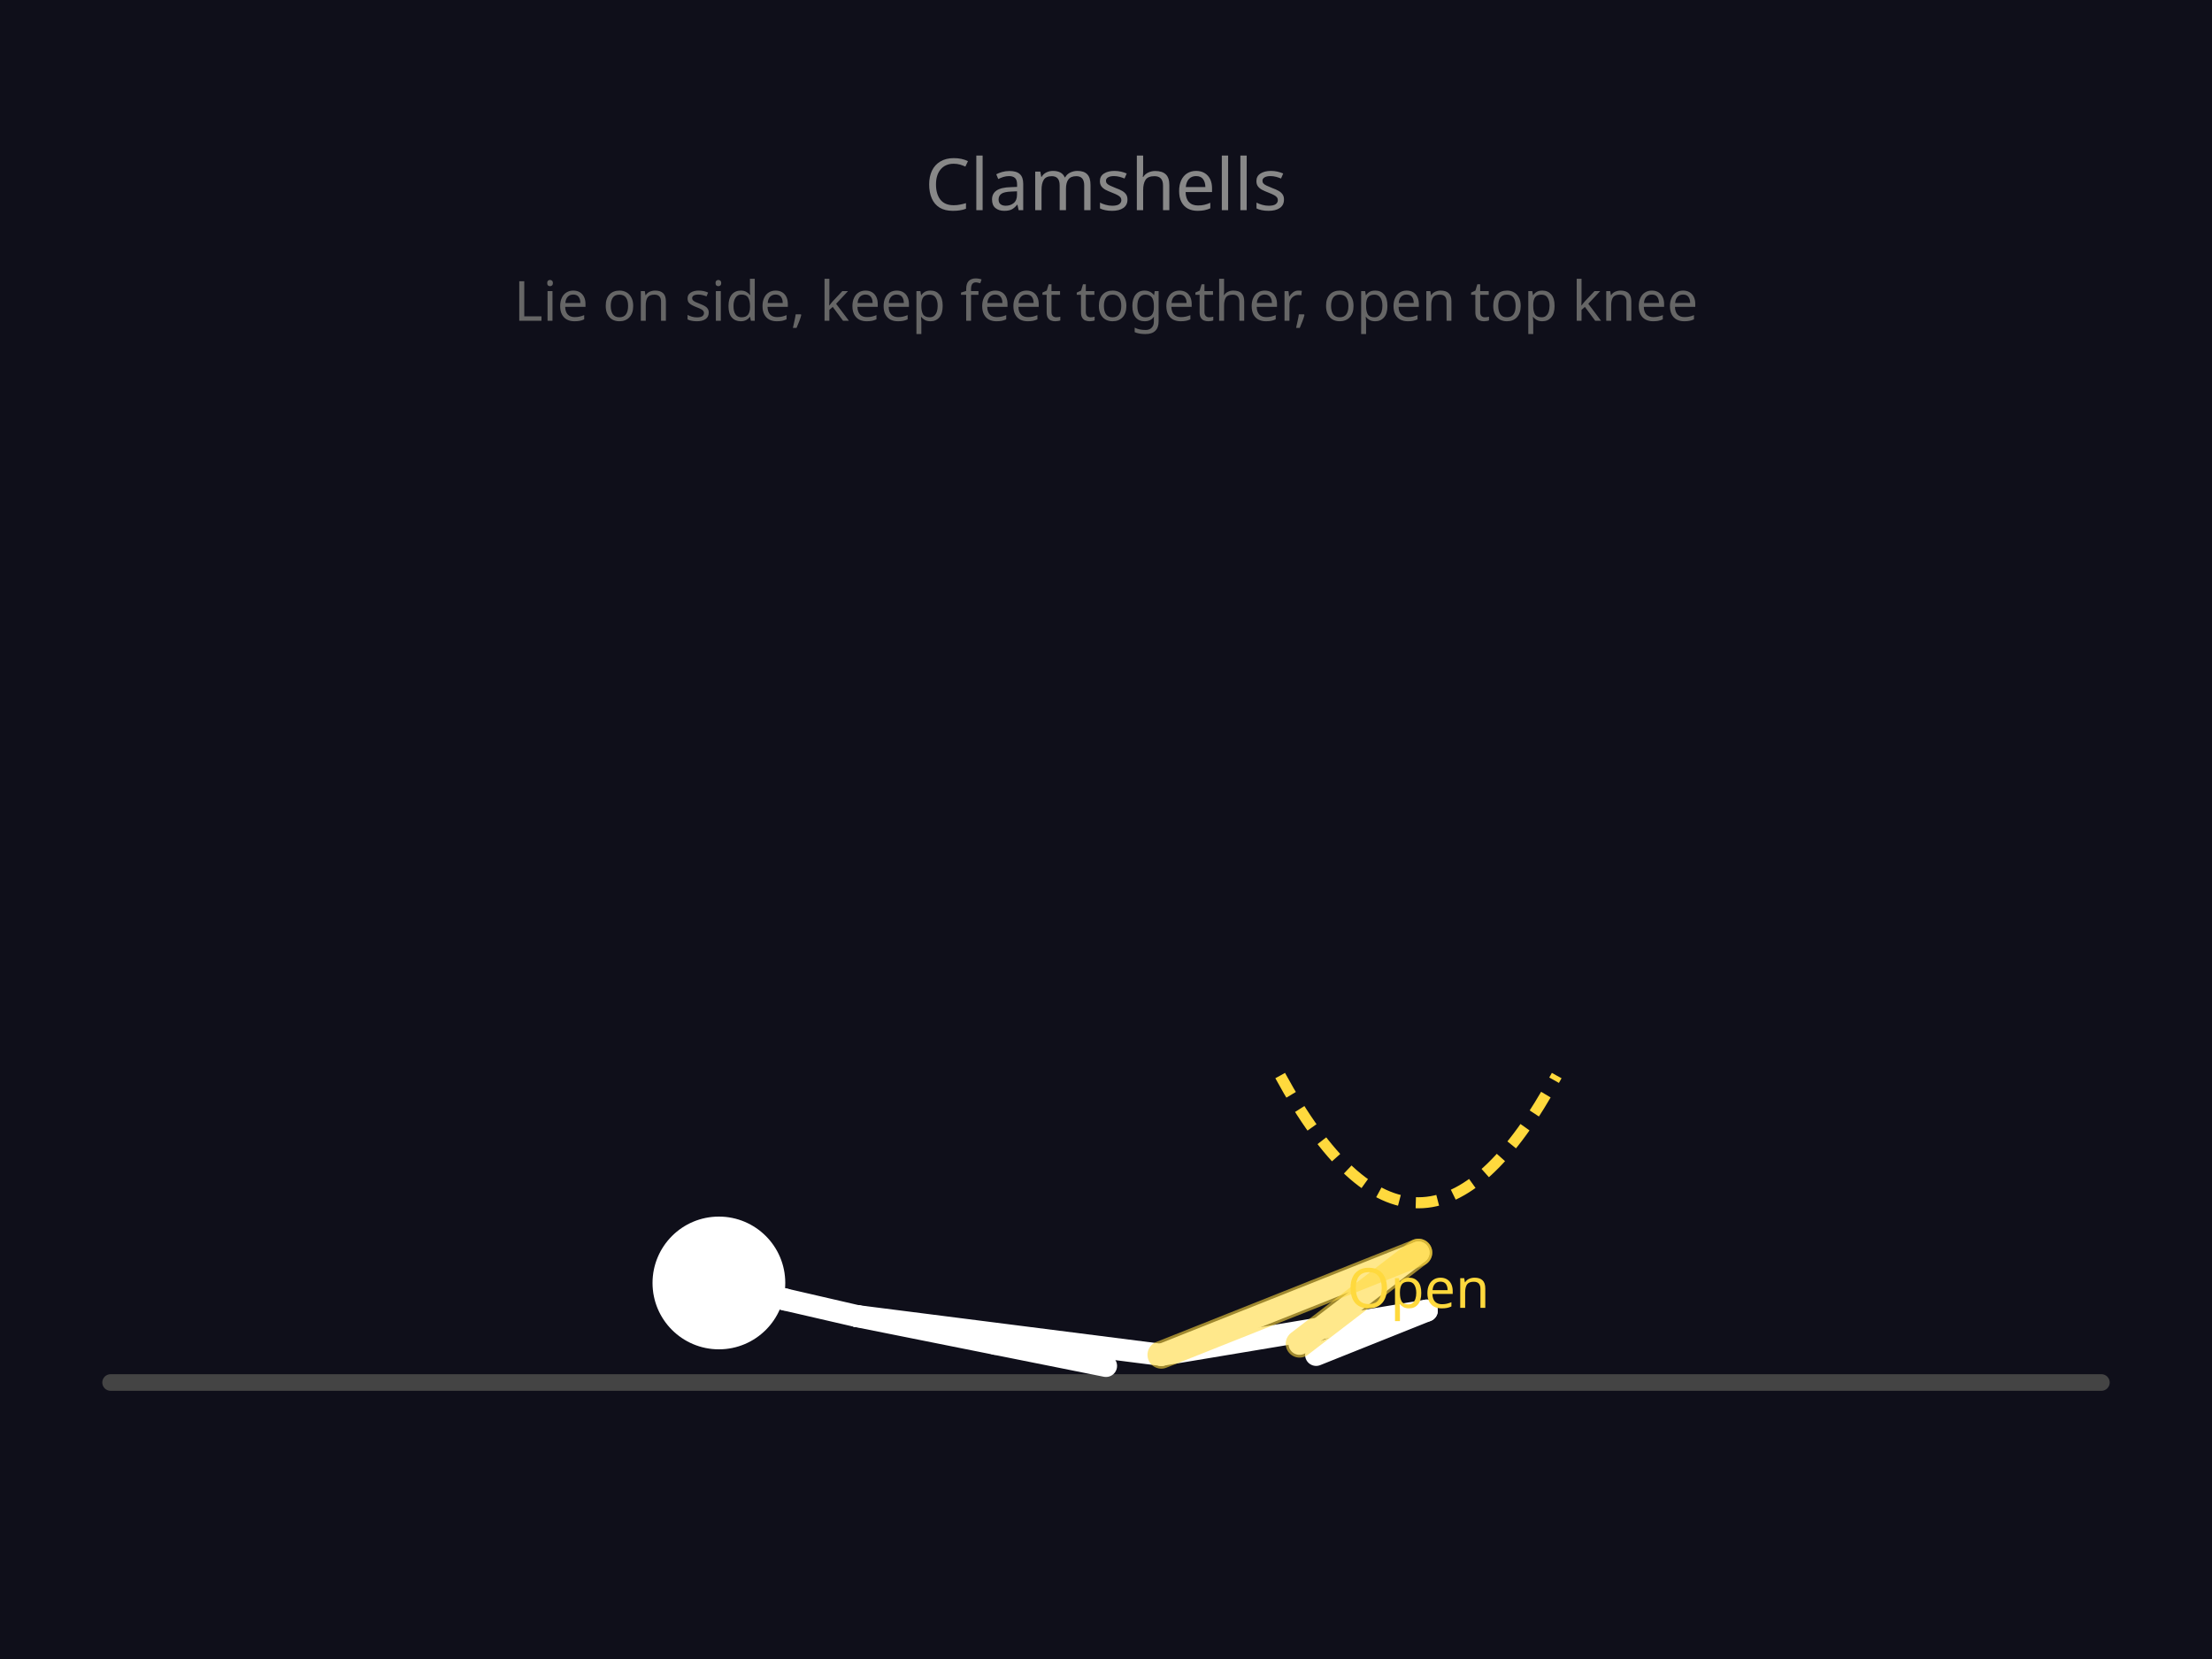
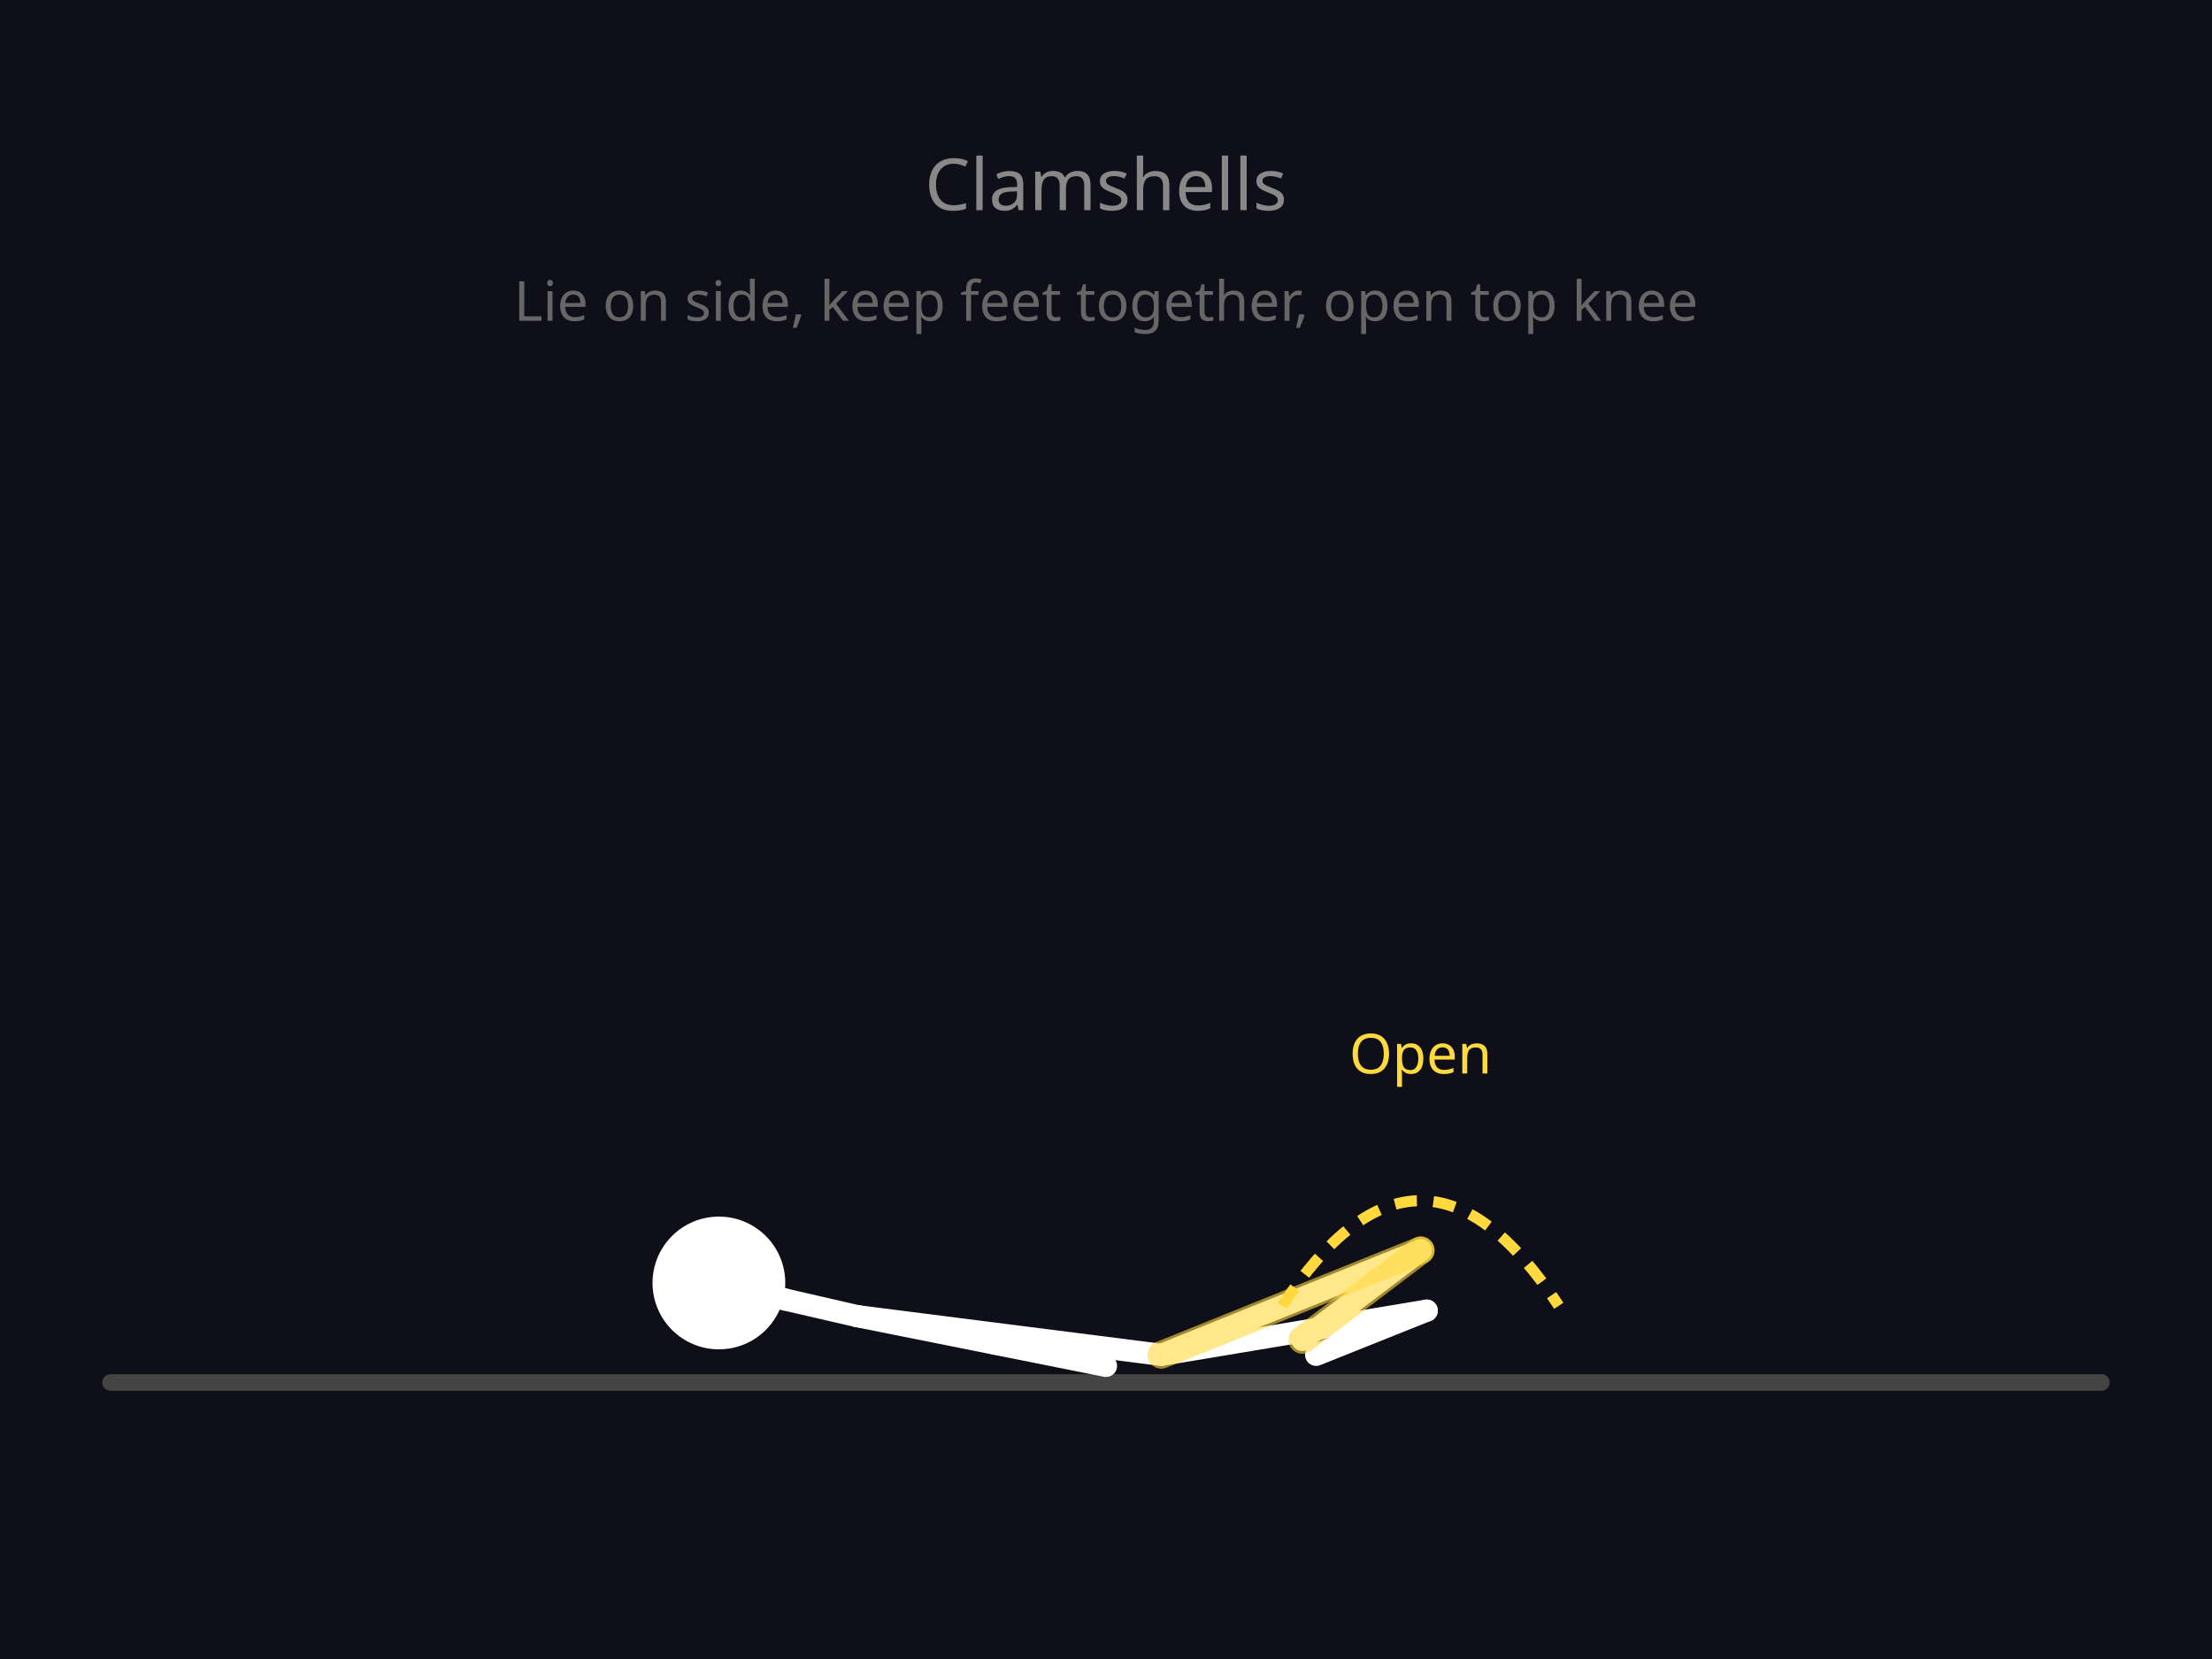
<svg xmlns="http://www.w3.org/2000/svg" viewBox="0 0 400 300">
  <rect width="400" height="300" fill="#0f0f1a" />
  <line x1="20" y1="250" x2="380" y2="250" stroke="#444" stroke-width="3" stroke-linecap="round" />
  <text x="200" y="38" fill="#888" font-size="13" font-family="sans-serif" text-anchor="middle">Clamshells</text>
  <text x="200" y="58" fill="#666" font-size="10" font-family="sans-serif" text-anchor="middle">Lie on side, keep feet together, open top knee</text>
  <g stroke="#555" stroke-width="2" fill="none" stroke-linecap="round" stroke-linejoin="round" opacity="0.25">
    <circle cx="130" cy="232" r="12" fill="#444" stroke="none" />
    <line x1="130" y1="232" x2="142" y2="235" />
    <line x1="142" y1="235" x2="155" y2="238" />
    <line x1="155" y1="238" x2="210" y2="245" />
    <line x1="155" y1="238" x2="180" y2="243" />
    <line x1="180" y1="243" x2="200" y2="247" />
    <line x1="210" y1="245" x2="258" y2="237" />
    <line x1="258" y1="237" x2="238" y2="245" />
    <line x1="210" y1="245" x2="255" y2="228" />
    <line x1="255" y1="228" x2="235" y2="243" />
  </g>
  <g stroke="#FFF" stroke-width="4" fill="none" stroke-linecap="round" stroke-linejoin="round">
    <circle cx="130" cy="232" r="12" fill="#FFF" stroke="none" />
    <line x1="130" y1="232" x2="142" y2="235" />
    <line x1="142" y1="235" x2="155" y2="238" />
    <line x1="155" y1="238" x2="210" y2="245" />
    <line x1="155" y1="238" x2="180" y2="243" />
    <line x1="180" y1="243" x2="200" y2="247" />
    <line x1="210" y1="245" x2="258" y2="237" />
    <line x1="258" y1="237" x2="238" y2="245" />
-     <line x1="210" y1="245" x2="256.5" y2="226.5" />
-     <line x1="256.5" y1="226.5" x2="235" y2="243" />
-     <line x1="210" y1="245" x2="256.5" y2="226.5" stroke="#FFD93D" stroke-width="5" opacity="0.6" />
-     <line x1="256.5" y1="226.5" x2="235" y2="243" stroke="#FFD93D" stroke-width="5" opacity="0.6" />
+     <line x1="210" y1="245" x2="256.9" y2="226.1" />
+     <line x1="256.9" y1="226.1" x2="235.5" y2="242.3" />
+     <line x1="210" y1="245" x2="256.9" y2="226.1" stroke="#FFD93D" stroke-width="5" opacity="0.6" />
+     <line x1="256.9" y1="226.1" x2="235.5" y2="242.3" stroke="#FFD93D" stroke-width="5" opacity="0.6" />
  </g>
-   <path d="M 231.5 194.5 Q 256.5 240.5 281.5 194.5" stroke="#FFD93D" stroke-width="2" fill="none" stroke-dasharray="4,3" />
-   <text x="256.5" y="236.5" fill="#FFD93D" font-size="10" text-anchor="middle" font-family="sans-serif">Open</text>
+   <path d="M 231.875 236.125 Q 256.875 198.125 281.875 236.125" stroke="#FFD93D" stroke-width="2" fill="none" stroke-dasharray="4,3" />
+   <text x="256.875" y="194.125" fill="#FFD93D" font-size="10" text-anchor="middle" font-family="sans-serif">Open</text>
</svg>
